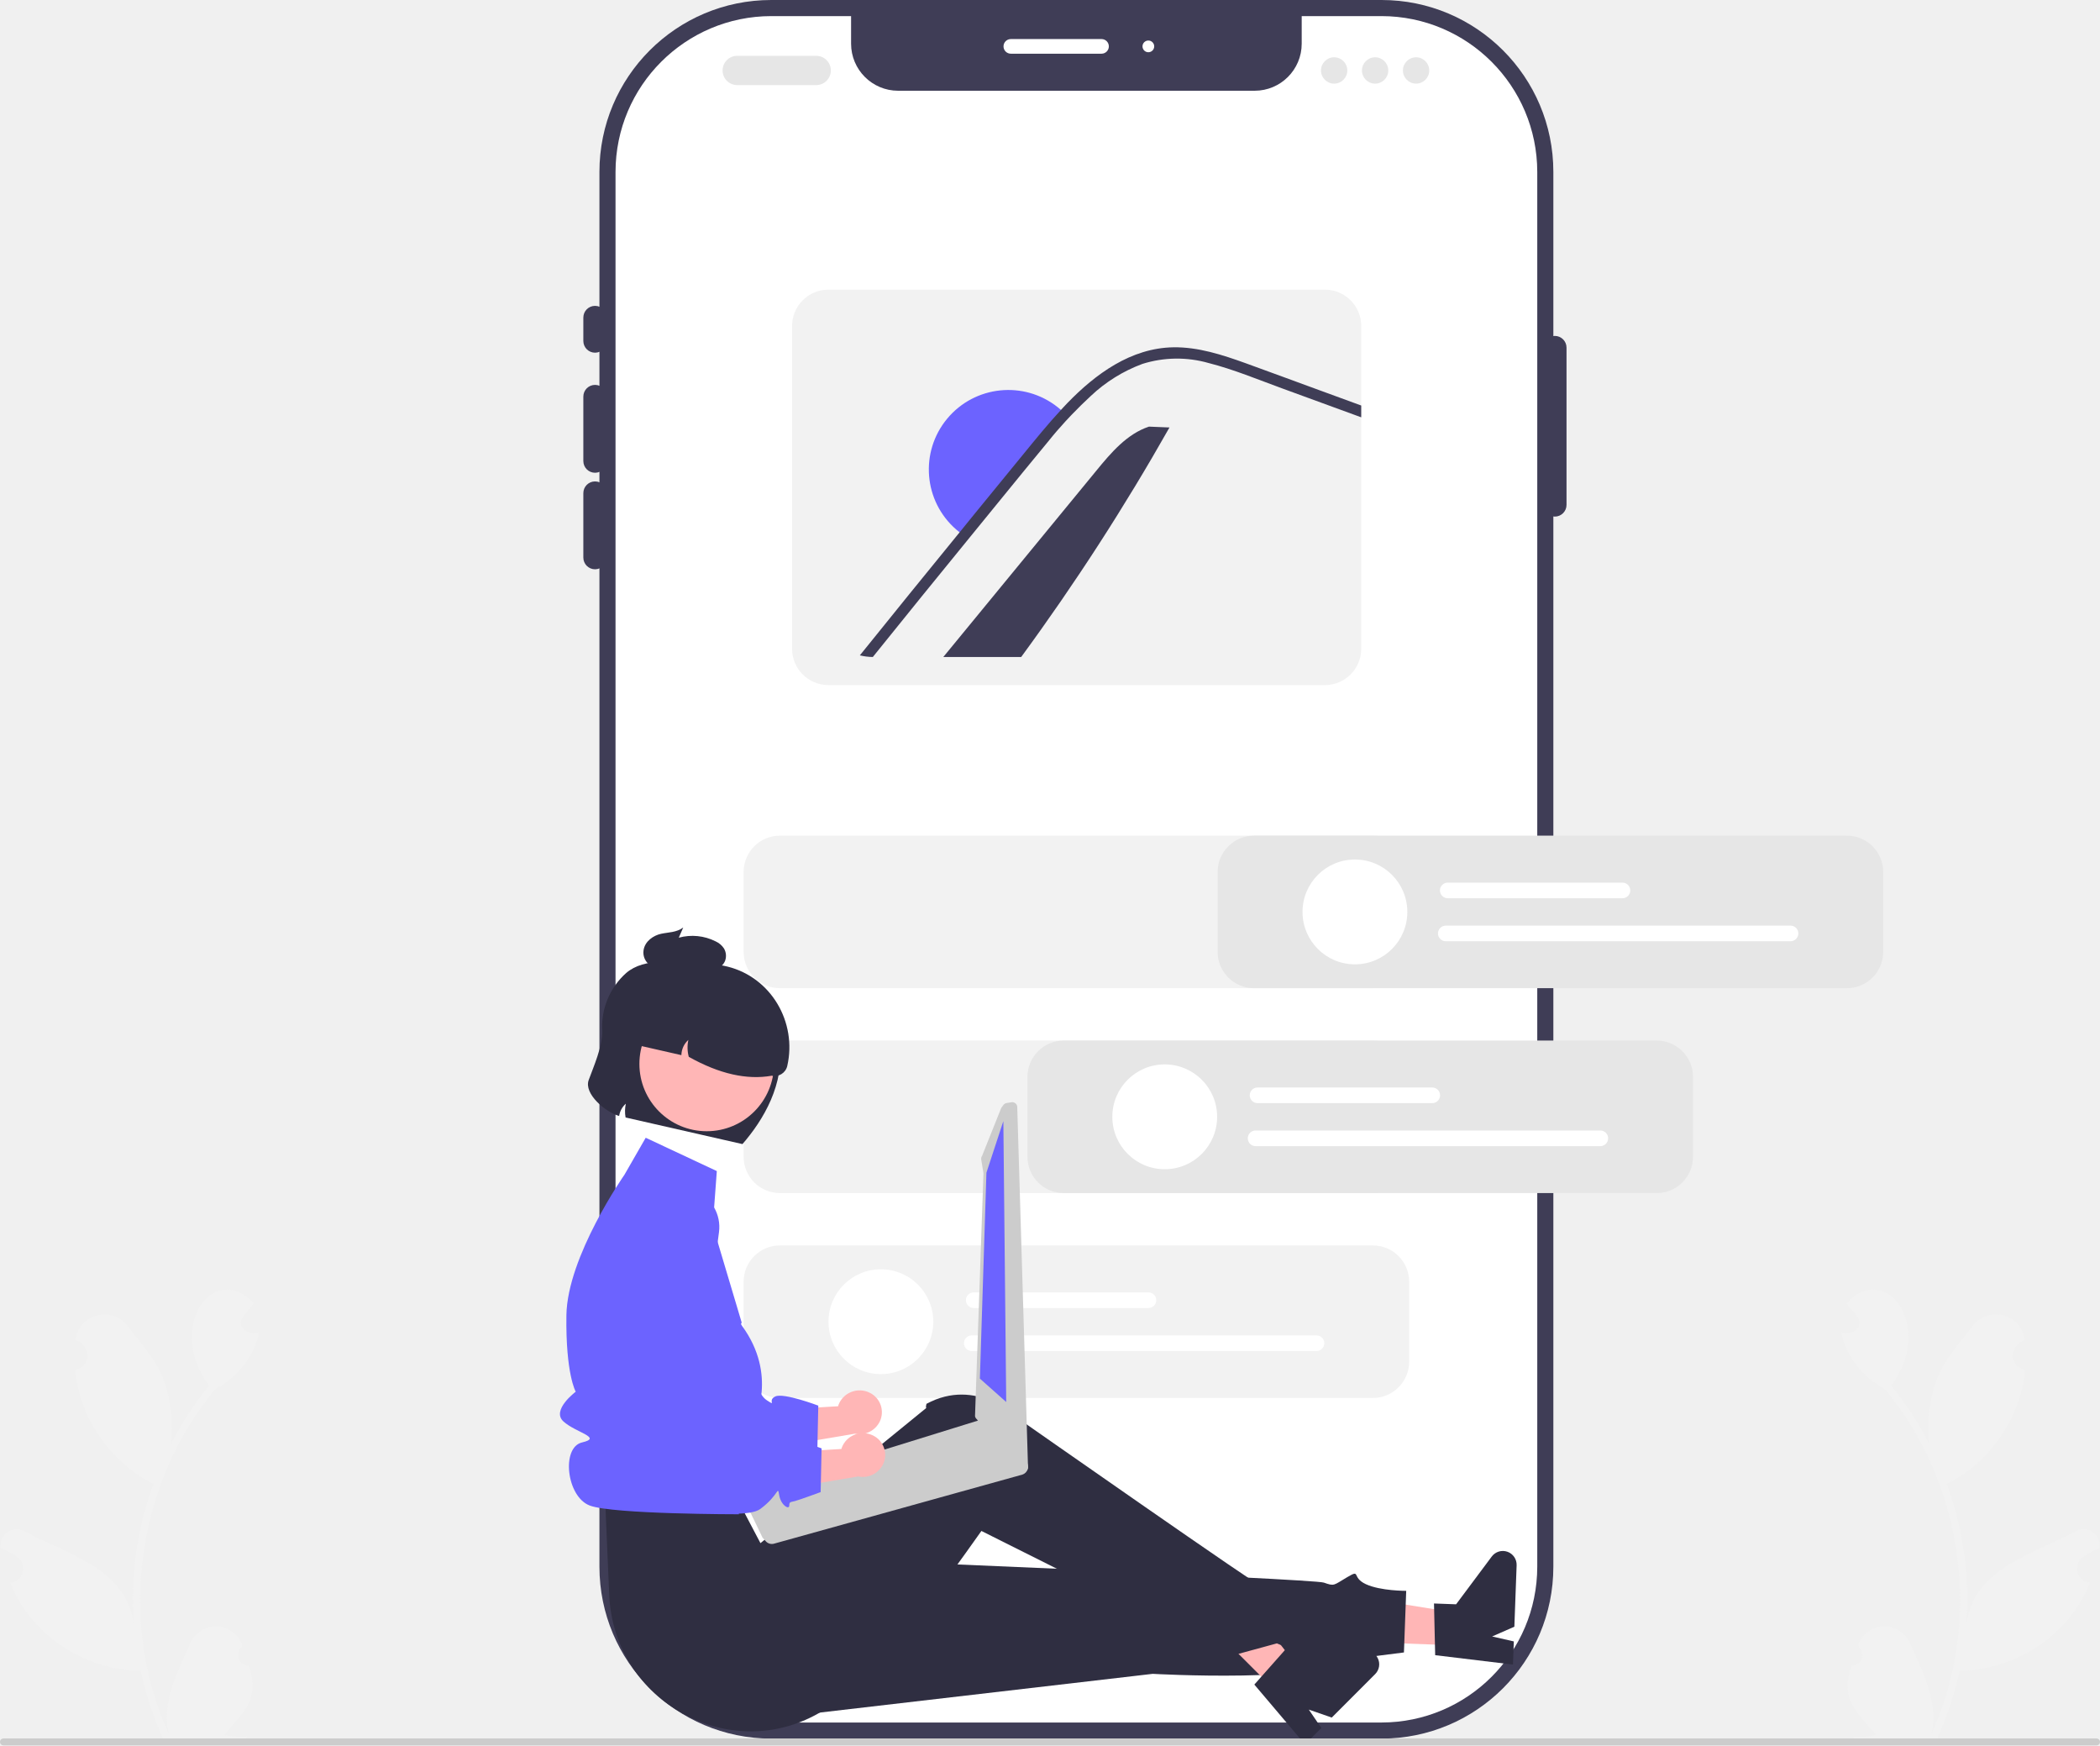
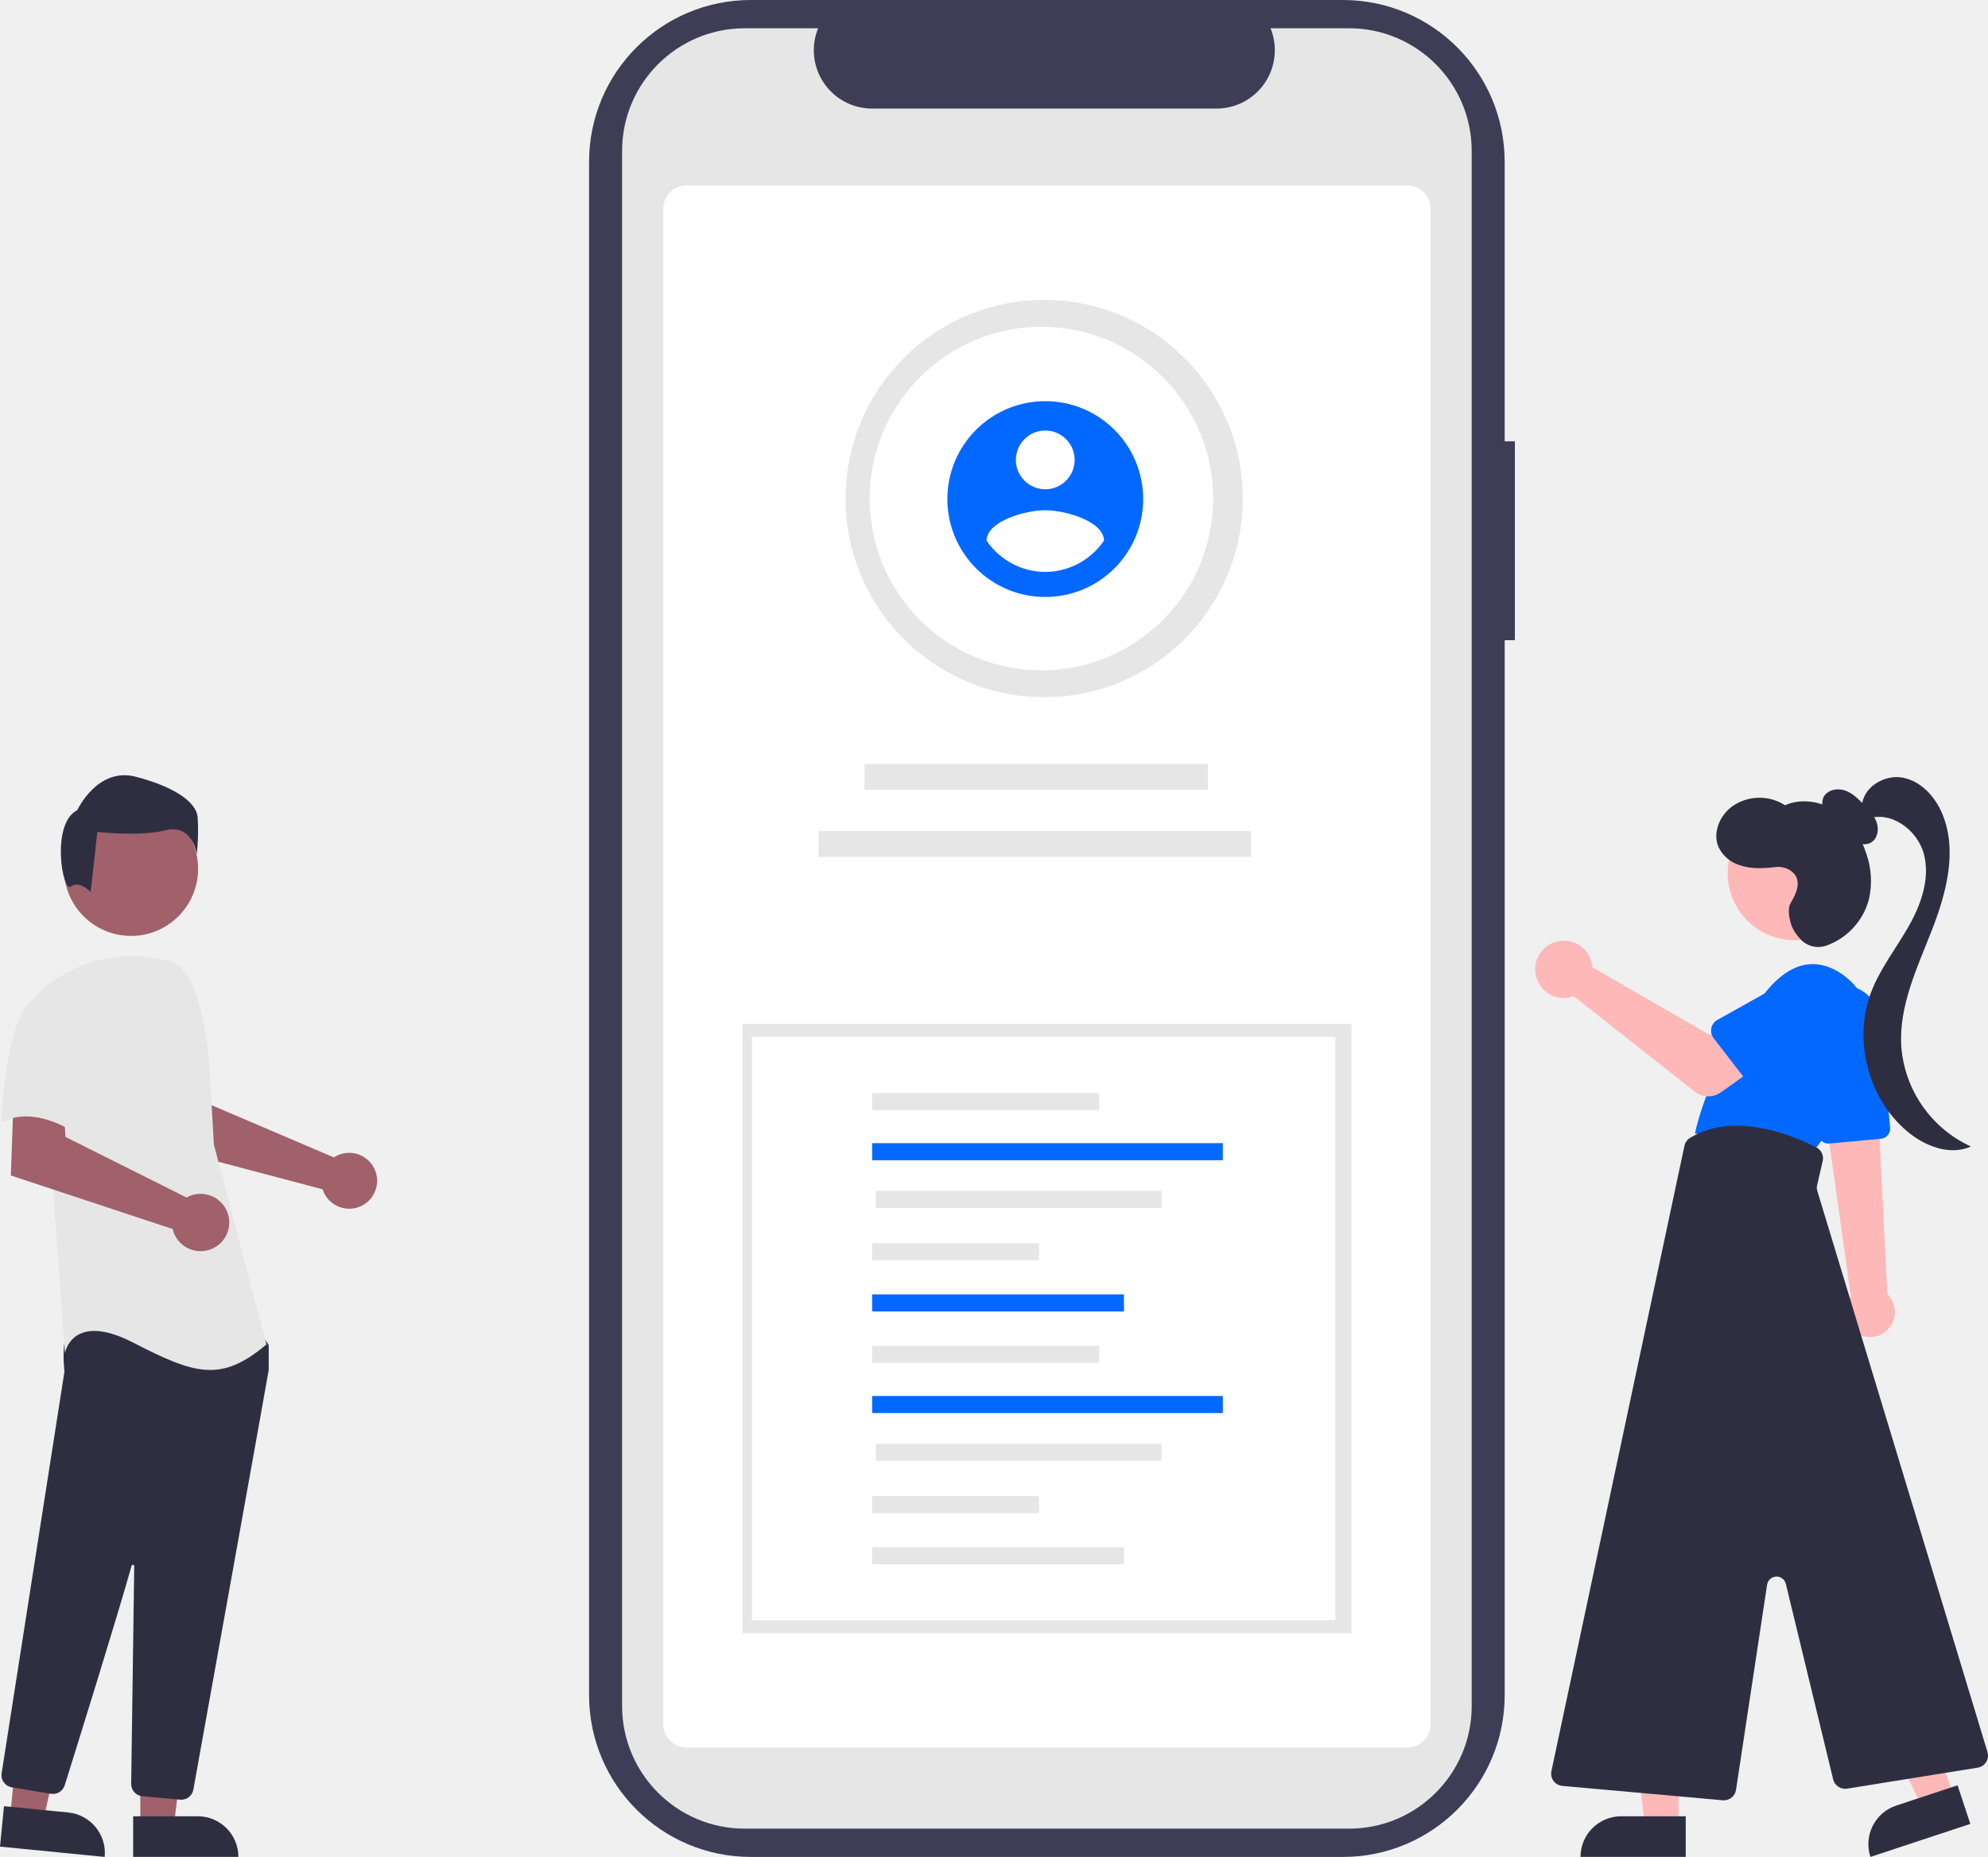
- <svg xmlns="http://www.w3.org/2000/svg" data-name="Layer 1" width="717.67" height="596.329" viewBox="0 0 717.67 596.329">
-   <rect x="204.855" width="326" height="594" rx="58.728" fill="#3f3d56" />
-   <path d="M766.52,210.568v476.54a53.292,53.292,0,0,1-53.23,53.23h-208.54a53.292,53.292,0,0,1-53.23-53.23v-476.54a53.292,53.292,0,0,1,53.23-53.23h27.27v9.42a16.081,16.081,0,0,0,16.08,16.08h121.84a16.081,16.081,0,0,0,16.08-16.08v-9.42h27.27A53.292,53.292,0,0,1,766.52,210.568Z" transform="translate(-241.165 -151.8354)" fill="#fff" />
-   <path d="M444.52,272.335a4.005,4.005,0,0,1-4-4v-8a4,4,0,0,1,8,0v8A4.005,4.005,0,0,1,444.52,272.335Z" transform="translate(-241.165 -151.8354)" fill="#3f3d56" />
-   <path d="M444.52,313.357a4.005,4.005,0,0,1-4-4V287.335a4,4,0,0,1,8,0v22.021A4.005,4.005,0,0,1,444.52,313.357Z" transform="translate(-241.165 -151.8354)" fill="#3f3d56" />
-   <path d="M444.52,346.335a4.005,4.005,0,0,1-4-4V320.314a4,4,0,0,1,8,0v22.021A4.005,4.005,0,0,1,444.52,346.335Z" transform="translate(-241.165 -151.8354)" fill="#3f3d56" />
-   <path d="M772.52,328.335a4.005,4.005,0,0,1-4-4V270.602a4,4,0,0,1,8,0v53.733A4.005,4.005,0,0,1,772.52,328.335Z" transform="translate(-241.165 -151.8354)" fill="#3f3d56" />
-   <path d="M617.612,170.181h-31a2.5,2.5,0,0,1,0-5h31a2.5,2.5,0,0,1,0,5Z" transform="translate(-241.165 -151.8354)" fill="#fff" />
-   <circle cx="392.447" cy="15.846" r="2" fill="#fff" />
-   <path d="M873.917,720.853a3.564,3.564,0,0,0,2.524-6.201c-.093-.356-.16-.612-.253-.968a9.575,9.575,0,0,1,17.749-.336c4.318,9.846,9.881,20.028,7.267,30.943,17.594-38.227,11.037-85.508-15.81-117.8-7.374-3.971-13.387-11.093-15.014-19.414,3.642,1.195,8.14-1.8,5.374-5.598-1.197-1.45-2.405-2.889-3.602-4.339,13.65-14.818,30.301,8.108,15.31,28.074a114.265,114.265,0,0,1,13.024,19.951,48.043,48.043,0,0,1,2.656-22.342c2.682-6.649,7.775-12.276,12.252-18.044,5.443-7.029,16.813-3.918,17.639,4.928-5.069,1.72-5.659,9.071.166,10.02-1.367,16.483-11.982,31.721-26.732,39.085a114.71,114.71,0,0,1,6.725,47.885c2.435-19.011,22.771-23.812,36.944-31.494a5.549,5.549,0,0,1,8.516,5.54,32.051,32.051,0,0,0-5.589,3.017,4.844,4.844,0,0,0,2.335,8.821c-7.011,17.839-25.462,29.949-44.529,30.064a117.929,117.929,0,0,1-7.701,23.201l-28.298.269c-.104-.313-.199-.637-.293-.951a32.153,32.153,0,0,0,7.826-.541c-7.008-8.139-12.407-12.274-8.483-23.767Z" transform="translate(-241.165 -151.8354)" fill="#f2f2f2" />
-   <path d="M326.162,720.853a3.564,3.564,0,0,1-2.524-6.201c.093-.356.16-.612.253-.968a9.575,9.575,0,0,0-17.749-.336c-4.318,9.846-9.881,20.028-7.267,30.943-17.594-38.227-11.037-85.508,15.81-117.8,7.374-3.971,13.387-11.093,15.014-19.414-3.642,1.195-8.14-1.8-5.374-5.598,1.197-1.45,2.405-2.889,3.602-4.339-13.65-14.818-30.301,8.108-15.31,28.074a114.265,114.265,0,0,0-13.024,19.951,48.043,48.043,0,0,0-2.656-22.342c-2.682-6.649-7.775-12.276-12.252-18.044-5.443-7.029-16.813-3.918-17.639,4.928,5.069,1.72,5.659,9.071-.166,10.02,1.367,16.483,11.982,31.721,26.732,39.085a114.71,114.71,0,0,0-6.725,47.885c-2.435-19.011-22.771-23.812-36.944-31.494a5.549,5.549,0,0,0-8.516,5.54,32.051,32.051,0,0,1,5.589,3.017,4.844,4.844,0,0,1-2.335,8.821c7.011,17.839,25.462,29.949,44.529,30.064a117.929,117.929,0,0,0,7.701,23.201l28.298.269c.104-.313.199-.637.293-.951a32.153,32.153,0,0,1-7.826-.541c7.008-8.139,12.407-12.274,8.483-23.767Z" transform="translate(-241.165 -151.8354)" fill="#f2f2f2" />
-   <path d="M520.106,180.908h-27a5,5,0,0,1,0-10h27a5,5,0,0,1,0,10Z" transform="translate(-241.165 -151.8354)" fill="#e6e6e6" />
-   <circle cx="455.941" cy="24.073" r="4.5" fill="#e6e6e6" />
-   <circle cx="469.941" cy="24.073" r="4.5" fill="#e6e6e6" />
-   <circle cx="483.941" cy="24.073" r="4.5" fill="#e6e6e6" />
-   <path d="M693.959,250.793h-169.7a12.417,12.417,0,0,0-12.4,12.4v110.31a12.417,12.417,0,0,0,12.4,12.4h169.7a12.411,12.411,0,0,0,12.4-12.4v-110.31A12.411,12.411,0,0,0,693.959,250.793Z" transform="translate(-241.165 -151.8354)" fill="#f2f2f2" />
-   <path d="M640.832,297.884a791.404,791.404,0,0,1-50.682,78.42H563.538q26.146-31.853,52.332-63.706c5.008-6.114,10.443-12.52,17.955-15.005Z" transform="translate(-241.165 -151.8354)" fill="#3f3d56" />
-   <path d="M605.466,293.536c-2.776,2.892-5.435,5.901-7.939,9.026-5.513,6.638-10.948,13.335-16.402,20.013-3.397,4.154-6.794,8.308-10.152,12.462a24.789,24.789,0,0,1-3.028-2.29A27.161,27.161,0,0,1,602.651,290.974,25.035,25.035,0,0,1,605.466,293.536Z" transform="translate(-241.165 -151.8354)" fill="#6c63ff" />
-   <path d="M706.359,290.382v4.03l-1.8-.66-25.33-9.26c-8.25-3.01-16.48-6.45-25-8.62a39.402,39.402,0,0,0-22.64.29,51.95,51.95,0,0,0-17.64,10.95c-2.25,2.08-4.43,4.21-6.54,6.42-.69.73-1.38,1.46-2.06,2.19-2.04,2.22-4.01,4.49-5.88,6.84-5.51,6.64-10.95,13.34-16.4,20.01-3.4,4.16-6.8,8.31-10.16,12.46q-16.83,20.595-33.46,41.27a19.537,19.537,0,0,1-4.43-.56q16.965-21.075,34.09-42.04.39-.48.78-.96c1.34-1.67,2.71-3.35,4.07-5.02q8.535-10.455,17.08-20.89c4.14-5.06,8.25-10.14,12.71-14.94.27-.31.55-.61.84-.92.43-.46.86-.91,1.3-1.38,9.69-10.01,21.78-18.86,36.26-19.1,8.52-.13,16.75,2.57,24.67,5.42,8.53,3.09,17.03,6.23,25.55,9.35Z" transform="translate(-241.165 -151.8354)" fill="#3f3d56" />
-   <path d="M710.35,629.454H507.691a12.413,12.413,0,0,1-12.399-12.399V589.742a12.413,12.413,0,0,1,12.399-12.399H710.35a12.413,12.413,0,0,1,12.399,12.399v27.313A12.413,12.413,0,0,1,710.35,629.454Z" transform="translate(-241.165 -151.8354)" fill="#f2f2f2" />
-   <path d="M710.35,489.454H507.691a12.413,12.413,0,0,1-12.399-12.399V449.742a12.413,12.413,0,0,1,12.399-12.399H710.35a12.413,12.413,0,0,1,12.399,12.399v27.313A12.413,12.413,0,0,1,710.35,489.454Z" transform="translate(-241.165 -151.8354)" fill="#f2f2f2" />
-   <path d="M710.35,559.454H507.691a12.413,12.413,0,0,1-12.399-12.399V519.742a12.413,12.413,0,0,1,12.399-12.399H710.35a12.413,12.413,0,0,1,12.399,12.399v27.313A12.413,12.413,0,0,1,710.35,559.454Z" transform="translate(-241.165 -151.8354)" fill="#f2f2f2" />
-   <path d="M633.641,598.724H573.93a2.671,2.671,0,0,1,0-5.342H633.641a2.671,2.671,0,0,1,0,5.342Z" transform="translate(-241.165 -151.8354)" fill="#fff" />
-   <path d="M691.072,613.415H573.262a2.671,2.671,0,0,1,0-5.342h117.81a2.671,2.671,0,0,1,0,5.342Z" transform="translate(-241.165 -151.8354)" fill="#fff" />
-   <circle cx="301.042" cy="451.563" r="17.909" fill="#fff" />
-   <path d="M538.216,627.589a7.744,7.744,0,0,0-10.203,3.547,7.431,7.431,0,0,0-.44,1.147l-26.969,1.612-3.997,13.972,36.706-6.202a7.723,7.723,0,0,0,8.487-4.106A7.391,7.391,0,0,0,538.4,627.676Q538.309,627.631,538.216,627.589Z" transform="translate(-241.165 -151.8354)" fill="#ffb6b6" />
-   <path d="M478.687,558.67l0,0a13.373,13.373,0,0,0-18.045,9.162l-7.415,29.943,1.395,52.384s38.702,7.426,45.199,2.653,5.887-8.327,6.497-4.774,3.399,5.045,3.437,3.631.354-1.172,1.973-1.598,8.765-3.06,8.765-3.06l.32-14.935s-11.814-4.479-14.68-3.142.61,3.554-2.866,1.336-3.856-9.216-4.45-2.909-2.334,7.482-4.94,4.677-14.681-1.013-14.681-1.013l7.683-58.23A13.373,13.373,0,0,0,478.687,558.67Z" transform="translate(-241.165 -151.8354)" fill="#6c63ff" />
-   <polygon points="498.157 562.178 498.564 551.148 456.212 544.329 455.612 560.608 498.157 562.178" fill="#ffb6b6" />
-   <path d="M731.634,717.334l-.402-17.661,7.55.279,12.189-16.327a4.719,4.719,0,0,1,8.498,2.997l-.774,20.98-7.602,3.341,7.416,1.687-.292,7.91Z" transform="translate(-241.165 -151.8354)" fill="#2f2e41" />
-   <path d="M500.963,739.308,635.106,723.709s57.927,3.346,71.519-5.496l14.332-1.809.777-21.053s-8.764.065-13.803-2.283-1.537-5.221-6.341-2.396-4.297,3.164-8.011,1.866-174.05-8.261-174.05-8.261Z" transform="translate(-241.165 -151.8354)" fill="#2f2e41" />
-   <polygon points="436.563 578.337 444.363 570.527 417.953 536.724 406.441 548.25 436.563 578.337" fill="#ffb6b6" />
-   <path d="M669.833,727.378l11.717-13.22,5.345,5.339,20.04-3.679a4.719,4.719,0,0,1,4.192,7.977l-14.836,14.854-7.845-2.721,4.289,6.281-5.594,5.6Z" transform="translate(-241.165 -151.8354)" fill="#2f2e41" />
-   <path d="M448.039,665.843l1.334,31c1.57,36.493,41.759,58.581,72.923,39.527q.862-.527,1.729-1.091s11.814-3.173,11.456-8.197,2.528-7.47,5.082-6.1S576.558,674.89,576.558,674.89s69.482,34.659,84.81,42.818l16.173-4.407s6.087,2.875,3.894-1.283-2.586-2.167-3.26-6.697-2.397-10.147-3.442-9.911-85.957-59.195-85.957-59.195-13.833-14-30.993-4.756c-.357,1.358-.052,1.405-.052,1.405l-56.684,46.189-8.009-15.211Z" transform="translate(-241.165 -151.8354)" fill="#2f2e41" />
-   <path d="M486.138,551.94l-24.304-11.39-7.276,12.661s-19.542,27.887-19.825,48.005,3.185,26.101,3.185,26.101-8.426,6.299-4.213,10.15,13.54,5.512,6.376,7.181-5.348,18.569,2.652,21.569,50.964,2.974,50.964,2.974a7.651,7.651,0,0,1,1.89-7.534c3.331-3.339,6.331-.943,3.331-6.141s-8-2.198-4-9.198,3.999-9.092,3.999-9.092,8.154-15.519-4.128-32.355c-.749-1.026-.119-1.066-.119-1.066l-9.918-33.236Z" transform="translate(-241.165 -151.8354)" fill="#6c63ff" />
-   <path d="M446.971,504.046c.206,5.134-3.03,12.407-4.623,16.793-1.703,4.689,5.679,10.913,10.405,12.276a6.989,6.989,0,0,1,2.289-4.197,11.967,11.967,0,0,0-.087,4.708l39.948,9.094c7.187-8.322,14.413-20.287,12.837-34.717a14.04,14.04,0,0,0-6.761-14l-20.195-11.931c-8.59-1.956-19.408-3.136-25.613,2.179A24.575,24.575,0,0,0,446.971,504.046Z" transform="translate(-241.165 -151.8354)" fill="#2f2e41" />
-   <circle cx="241.514" cy="363.489" r="23" fill="#ffb6b6" />
-   <path d="M455.734,503.036l-1.11,4.875,19.404,4.417a7.156,7.156,0,0,1,2.386-5.21,12.192,12.192,0,0,0,.139,5.785c10.464,5.872,19.896,7.952,28.354,6.455a4.431,4.431,0,0,0,5.304-3.337v0c3.403-14.947-5.512-30.225-20.386-33.935a27.997,27.997,0,0,0-34.09,20.949Z" transform="translate(-241.165 -151.8354)" fill="#2f2e41" />
-   <path d="M467.079,470.871c2.559-.555,5.266-.421,7.579-2.154l-1.517,3.482a17.626,17.626,0,0,1,12.585,1.257,6.73,6.73,0,0,1,2.849,2.412,4.957,4.957,0,0,1,.375,4.269,4.641,4.641,0,0,1-2.718,2.581,8.963,8.963,0,0,1-3.326.348q-7.083-.165-14.166-.33a10.591,10.591,0,0,1-5.225-1.015,5.22,5.22,0,0,1-2.424-5.183C461.542,473.373,464.52,471.426,467.079,470.871Z" transform="translate(-241.165 -151.8354)" fill="#2f2e41" />
-   <path d="M591.844,651.131a.981.981,0,0,0-.188-.173,2.012,2.012,0,0,0-.616-.482l-1.683-.901-11.173-12.405a2.806,2.806,0,0,0-2.098-.201l-.029.009-4.786,1.48-4.116,1.277-5.75,1.782L522.237,653.646l-25.745,7.971a2.785,2.785,0,0,0-1.829,3.448,2.898,2.898,0,0,0,.588,1.044l.819.912,1.718,1.914,3.981,8.25,1.105,1.233a2.775,2.775,0,0,0,2.866.804L590.554,655.638a2.824,2.824,0,0,0,1.29-4.507Z" transform="translate(-241.165 -151.8354)" fill="#ccc" />
-   <path d="M586.808,528.426l-1.642.266a1.728,1.728,0,0,0-1.119.695l-.724,1.012-6.527,16.322a1.728,1.728,0,0,0-.297,1.288l.765,4.65-2.89,83.006a1.748,1.748,0,0,0,.647,1.084l12.673,16.952.296.235.638.5a1.756,1.756,0,0,0,1.147.365l1.077-.051a1.73,1.73,0,0,0,1.265-.645,1.704,1.704,0,0,0,.359-1.37L588.799,529.846a1.725,1.725,0,0,0-1.982-1.422Z" transform="translate(-241.165 -151.8354)" fill="#ccc" />
-   <polygon points="342.893 383.04 337.111 400.653 334.874 471.007 343.874 479.007 342.893 383.04" fill="#6c63ff" />
-   <path d="M539.345,642.192a7.744,7.744,0,0,0-10.203,3.547,7.431,7.431,0,0,0-.44,1.147l-26.969,1.612-3.997,13.972,36.706-6.202a7.723,7.723,0,0,0,8.487-4.106,7.391,7.391,0,0,0-3.401-9.883Q539.437,642.234,539.345,642.192Z" transform="translate(-241.165 -151.8354)" fill="#ffb6b6" />
-   <path d="M479.816,573.272l0,0a13.373,13.373,0,0,0-18.045,9.162l-7.415,29.943,1.395,52.384s38.702,7.426,45.199,2.653,5.887-8.327,6.497-4.774,3.399,5.045,3.437,3.631.354-1.172,1.973-1.598,8.765-3.06,8.765-3.06l.32-14.935s-11.814-4.479-14.68-3.142.61,3.554-2.866,1.336-3.856-9.216-4.45-2.909-2.334,7.482-4.94,4.677-14.681-1.013-14.681-1.013l7.683-58.23A13.373,13.373,0,0,0,479.816,573.272Z" transform="translate(-241.165 -151.8354)" fill="#6c63ff" />
-   <path d="M241.165,746.975a1.186,1.186,0,0,0,1.19,1.19h715.29a1.19,1.19,0,0,0,0-2.38H242.355A1.187,1.187,0,0,0,241.165,746.975Z" transform="translate(-241.165 -151.8354)" fill="#ccc" />
-   <path d="M872.35,489.454H669.691a12.413,12.413,0,0,1-12.399-12.399V449.742a12.413,12.413,0,0,1,12.399-12.399H872.35a12.413,12.413,0,0,1,12.399,12.399v27.313A12.413,12.413,0,0,1,872.35,489.454Z" transform="translate(-241.165 -151.8354)" fill="#e6e6e6" />
-   <path d="M795.641,458.724H735.93a2.671,2.671,0,1,1,0-5.342H795.641a2.671,2.671,0,1,1,0,5.342Z" transform="translate(-241.165 -151.8354)" fill="#fff" />
-   <path d="M853.072,473.415H735.262a2.671,2.671,0,1,1,0-5.342h117.81a2.671,2.671,0,0,1,0,5.342Z" transform="translate(-241.165 -151.8354)" fill="#fff" />
-   <circle cx="463.042" cy="311.563" r="17.909" fill="#fff" />
-   <path d="M807.35,559.454H604.691a12.413,12.413,0,0,1-12.399-12.399V519.742a12.413,12.413,0,0,1,12.399-12.399H807.35a12.413,12.413,0,0,1,12.399,12.399v27.313A12.413,12.413,0,0,1,807.35,559.454Z" transform="translate(-241.165 -151.8354)" fill="#e6e6e6" />
-   <path d="M730.641,528.724H670.93a2.671,2.671,0,1,1,0-5.342H730.641a2.671,2.671,0,0,1,0,5.342Z" transform="translate(-241.165 -151.8354)" fill="#fff" />
-   <path d="M788.072,543.415H670.262a2.671,2.671,0,0,1,0-5.342h117.81a2.671,2.671,0,0,1,0,5.342Z" transform="translate(-241.165 -151.8354)" fill="#fff" />
-   <circle cx="398.042" cy="381.563" r="17.909" fill="#fff" />
+ <svg xmlns="http://www.w3.org/2000/svg" data-name="Layer 1" width="728.082" height="680.001" viewBox="0 0 728.082 680.001">
+   <path id="a55003b0-0446-4784-a3ce-c481a9759178-300" data-name="Path 339" d="M790.764,271.594h-3.736v-102.354a59.24,59.24,0,0,0-59.24-59.24h-216.846a59.24,59.24,0,0,0-59.24,59.24v561.521a59.24,59.24,0,0,0,59.24,59.24h216.85a59.24,59.24,0,0,0,59.24-59.24v-386.31h3.732Z" transform="translate(-235.959 -109.9995)" fill="#3f3d56" />
+   <path id="ad332593-d547-4870-8db7-c0503e6eb31e-301" data-name="Path 340" d="M774.954,165.275v569.452a44.93,44.93,0,0,1-44.913,44.923h-221.306a44.937,44.937,0,0,1-44.941-44.928v-569.447a44.936,44.936,0,0,1,44.941-44.922h26.845a21.364,21.364,0,0,0,19.764,29.411h126.168a21.364,21.364,0,0,0,19.76-29.415h28.756a44.93,44.93,0,0,1,44.922,44.913Z" transform="translate(-235.959 -109.9995)" fill="#e6e6e6" />
+   <path d="M751.374,749.925h-264a8.51,8.51,0,0,1-8.5-8.5v-555a8.51,8.51,0,0,1,8.5-8.5h264a8.51,8.51,0,0,1,8.5,8.5v555A8.51,8.51,0,0,1,751.374,749.925Z" transform="translate(-235.959 -109.9995)" fill="#fff" />
+   <circle id="edacdc74-dfad-4c1d-939b-d6c7a98a2115" data-name="Ellipse 56" cx="382.415" cy="182.571" r="72.736" fill="#e6e6e6" />
+   <circle id="aec4df6d-8b06-4bbe-8d40-2c8bcc37cf40" data-name="Ellipse 60" cx="381.415" cy="182.571" r="62.889" fill="#fff" />
+   <path id="b468b121-27e1-4684-879a-d4a6b6510a38-302" data-name="Path 341" d="M618.774,256.9a35.856,35.856,0,1,0,35.856,35.856,35.856,35.856,0,0,0-35.856-35.856Zm0,10.757a10.757,10.757,0,1,1-10.757,10.757,10.757,10.757,0,0,1,10.757-10.757Zm0,51.784a26.121,26.121,0,0,1-21.514-11.481c.172-7.171,14.342-11.119,21.514-11.119s21.341,3.948,21.514,11.119a26.164,26.164,0,0,1-21.514,11.484Z" transform="translate(-235.959 -109.9995)" fill="#0368ff" />
+   <rect id="af237293-25a3-489f-aa06-65014690590a" data-name="Rectangle 26" x="316.605" y="279.75" width="125.838" height="9.458" fill="#e6e6e6" />
+   <rect id="aecd757e-3845-4054-8ef4-8f3b3f1464a2" data-name="Rectangle 27" x="299.768" y="304.327" width="158.368" height="9.458" fill="#e6e6e6" />
+   <rect id="a528162f-764e-4523-bc44-e6dc5465582a" data-name="Rectangle 25-2" x="271.868" y="374.923" width="223.094" height="223.094" fill="#e6e6e6" />
+   <rect id="ac408f88-9589-4a26-924c-e7a781ddb6bc" data-name="Rectangle 25-3" x="275.415" y="379.643" width="213.655" height="213.655" fill="#fff" />
+   <g id="be47c712-4ebf-4226-80ad-879612060a69" data-name="Group 22">
+     <rect id="fadc6105-0551-448d-b6d9-436c4cc2b7a7" data-name="Rectangle 28" x="319.415" y="400.267" width="83.168" height="6.251" fill="#e6e6e6" />
+     <rect id="a4376b16-bb23-442d-8938-a8bcab4f190c" data-name="Rectangle 29" x="319.415" y="418.619" width="128.429" height="6.251" fill="#0368ff" />
+     <rect id="ae6c1c25-1aef-4af7-84b7-a99cb79f7c28" data-name="Rectangle 30" x="320.75" y="436.096" width="104.667" height="6.251" fill="#e6e6e6" />
+     <rect id="ad31106a-9486-4fc6-9d92-2d07f7dcec19" data-name="Rectangle 31" x="319.415" y="455.272" width="61.103" height="6.251" fill="#e6e6e6" />
+     <rect id="e133e237-d12d-4331-8259-b0f1b7869d24" data-name="Rectangle 32" x="319.415" y="474.003" width="92.22" height="6.251" fill="#0368ff" />
+     <rect id="a9ae706b-b3a6-4b62-8ac7-3a7f4cd0039d" data-name="Rectangle 38" x="319.415" y="492.851" width="83.168" height="6.251" fill="#e6e6e6" />
+     <rect id="bd082349-b2f2-4b60-be0c-57e16efac88b" data-name="Rectangle 39" x="319.415" y="511.202" width="128.429" height="6.251" fill="#0368ff" />
+     <rect id="ac0416d6-b57f-4bc7-9ff0-bb8dbe215cb0" data-name="Rectangle 40" x="320.75" y="528.679" width="104.667" height="6.251" fill="#e6e6e6" />
+     <rect id="b9702d28-4113-492b-a4b0-dbfc92fa702e" data-name="Rectangle 41" x="319.415" y="547.856" width="61.103" height="6.251" fill="#e6e6e6" />
+     <rect id="b41357bb-831a-49ca-b340-115c840dd657" data-name="Rectangle 42" x="319.415" y="566.587" width="92.22" height="6.251" fill="#e6e6e6" />
+   </g>
+   <g id="ac800076-fc8a-4256-a3b5-70e496d28429" data-name="Group 23">
+     <path id="b13647df-bb42-4a02-9bba-2700c526619d-303" data-name="Path 385" d="M928.727,595.025a9.13,9.13,0,1,1-15.852-9.064q.031-.053.062-.106a9.826,9.826,0,0,1,.86-1.22l-7.68-54.74-.23-1.64-1.56-11.17-.23-1.61.85.04,14.88.68,3.99.18.5,10.19,2.83,57.29a9.118,9.118,0,0,1,1.58,11.17Z" transform="translate(-235.959 -109.9995)" fill="#ffb8b8" />
+     <path id="bd34735f-0976-456f-8e45-072b5e73a744-304" data-name="Path 386" d="M905.931,528.751l18.895-1.733a3.73,3.73,0,0,0,3.364-4.037l-3.5-39.292a14.326,14.326,0,0,0-28.538,2.548q.036.406.096.809l5.666,38.54a3.724,3.724,0,0,0,3.678,3.181A2.639,2.639,0,0,0,905.931,528.751Z" transform="translate(-235.959 -109.9995)" fill="#0368ff" />
+     <path id="f1e660d0-c56f-45d1-8714-e8a3d2ffeea9-305" data-name="Path 387" d="M920.253,497.008a26.316,26.316,0,0,0-9.679-30.288c-7.125-4.875-16.875-6.625-27.375,5.875-21,25-26.5,52.5-26.5,52.5l43,7S914.322,514.22,920.253,497.008Z" transform="translate(-235.959 -109.9995)" fill="#0368ff" />
+     <path id="eb60bd0b-2a6b-4db7-a453-977e2259822f-306" data-name="Path 388" d="M850.706,778.614h-12.26l-5.832-47.288h18.094Z" transform="translate(-235.959 -109.9995)" fill="#ffb8b8" />
+     <path id="b4104c20-2c86-47e7-b6b0-d86d656d7ba2-307" data-name="Path 389" d="M814.805,789.997h38.531v-14.887h-23.644a14.887,14.887,0,0,0-14.887,14.887Z" transform="translate(-235.959 -109.9995)" fill="#2f2e41" />
+     <path id="b4e48bf6-fea8-48c3-adaa-b392a855b3f6-308" data-name="Path 390" d="M951.5,767.921l-11.64,3.848-20.38-43.068,17.18-5.679Z" transform="translate(-235.959 -109.9995)" fill="#ffb8b8" />
+     <path id="a6908023-9fbc-48a9-be4c-c86c0c45ebaf-309" data-name="Path 391" d="M920.983,789.997l36.584-12.092-4.672-14.135-22.45,7.42a14.887,14.887,0,0,0-9.463,18.807Z" transform="translate(-235.959 -109.9995)" fill="#2f2e41" />
+     <circle id="a687fec6-02c9-4040-89ed-32d713123e7f" data-name="Ellipse 65" cx="657.301" cy="319.761" r="24.561" fill="#ffb8b8" />
+     <path id="badfc474-5669-4d61-bc01-f70cc92406de-310" data-name="Path 392" d="M871.755,765.451l11.385-75.145a3.5,3.5,0,0,1,6.862-.3l17.338,71.612a4.533,4.533,0,0,0,5.088,3.385l47.825-7.686a4.5,4.5,0,0,0,3.593-5.75l-62.361-205.6a3.5,3.5,0,0,1-.061-1.8l2.076-9a4.484,4.484,0,0,0-2.327-5.014c-8.492-4.333-30-13.341-46.231-3.474a4.551,4.551,0,0,0-2.079,2.927l-48.716,228.97a4.5,4.5,0,0,0,4,5.419l58.757,5.262q.2.018.4.018a4.508,4.508,0,0,0,4.448-3.825Z" transform="translate(-235.959 -109.9995)" fill="#2f2e41" />
+     <path id="eb685785-93ca-4296-839e-b201e57ae5bb-311" data-name="Path 393" d="M909.546,412.407a18.58,18.58,0,0,1-4.855-4.22,6.3,6.3,0,0,1-.97-6.1c1.241-2.738,4.928-3.6,7.786-2.671s5.065,3.172,7.153,5.333c1.839,1.9,3.731,3.892,4.6,6.391s.424,5.668-1.746,7.185c-2.13,1.488-5.192.879-7.24-.719s-3.316-3.97-4.525-6.27Z" transform="translate(-235.959 -109.9995)" fill="#2f2e41" />
+     <path id="a7ccb8bb-f2b9-4447-b454-9c546e399f41-312" data-name="Path 394" d="M917.865,405.409c.136-6.92,8.024-11.883,14.837-10.656s12.049,7.035,14.67,13.441c5.538,13.535,1.381,28.979-3.955,42.6s-11.94,27.439-11.161,42.043a43.925,43.925,0,0,0,25.515,37c-7.688,3.485-16.878-.115-23.339-5.548-14.348-12.065-19.886-33.546-13.161-51.044,3.317-8.631,9.163-16.015,13.727-24.056s7.913-17.518,5.556-26.459-12.385-16.179-20.958-12.72Z" transform="translate(-235.959 -109.9995)" fill="#2f2e41" />
+     <path id="bd42e2a1-f38b-413b-b655-cc202f14f4c1-313" data-name="Path 395" d="M891.787,440.659c2.141-3.618,4.3-8.368.388-11.531a8.064,8.064,0,0,0-6.05-1.6c-4.412.532-9.217.751-13.488-.852a12.644,12.644,0,0,1-7.335-6.591c-2.2-5.224.556-11.572,5.165-14.874a17.4,17.4,0,0,1,19.258-.341c5.97-2.637,13.213-1.464,18.637,2.166s9.135,9.443,11.151,15.65a30.206,30.206,0,0,1,.923,16.615,24.692,24.692,0,0,1-15.316,16.879,8.892,8.892,0,0,1-8.782-1.3s-3.385-2.955-4.444-6.514C891.079,445.629,890.644,442.592,891.787,440.659Z" transform="translate(-235.959 -109.9995)" fill="#2f2e41" />
+     <path id="a0cecca8-8fe0-4420-9365-651f9eef8dd5-314" data-name="Path 397" d="M818.925,462.575a10.524,10.524,0,0,1,.239,1.64l42.957,24.782,10.441-6.011,11.131,14.572-17.45,12.438a8,8,0,0,1-9.6-.234l-44.3-34.946a10.5,10.5,0,1,1,6.576-12.241Z" transform="translate(-235.959 -109.9995)" fill="#ffb8b8" />
+     <path id="b21f2b01-13d8-4bae-8637-c810de2f9faf-315" data-name="Path 398" d="M863.558,490.171l13.884,17.994a4.5,4.5,0,0,0,6.8.373l15.717-16.321a12.5,12.5,0,0,0-14.926-20.056q-.204.152-.401.312l-19.712,11.022a4.5,4.5,0,0,0-1.365,6.676Z" transform="translate(-235.959 -109.9995)" fill="#0368ff" />
+   </g>
+   <g id="b22d1c68-5a77-444f-a5cc-3f82f20a89dd" data-name="Group 24">
+     <path id="e5b1612b-0075-49ae-a43a-e875f9772667-316" data-name="Path 552" d="M359.66,533.056a10.091,10.091,0,0,0-1.411.787l-44.852-19.143-1.6-11.815-17.922-.11,1.059,27.1,59.2,15.658a10.606,10.606,0,0,0,.448,1.208,10.235,10.235,0,1,0,5.079-13.682Z" transform="translate(-235.959 -109.9995)" fill="#a0616a" />
+     <path id="aa9c986c-d78a-4457-b2bb-b0791fabccea-317" data-name="Path 553" d="M287.357,778.615h12.26l5.832-47.288h-18.094Z" transform="translate(-235.959 -109.9995)" fill="#a0616a" />
+     <path id="b210f84f-9c85-4cf8-a59b-65b7d4fb35d0-318" data-name="Path 554" d="M308.374,775.112h-23.644v14.882h38.531a14.887,14.887,0,0,0-14.887-14.887h-0Z" transform="translate(-235.959 -109.9995)" fill="#2f2e41" />
+     <path id="f66096e0-a946-448d-a2e8-3cde5fe284ed-319" data-name="Path 555" d="M239.677,775.152l12.2,1.2,10.441-46.488-18.007-1.769Z" transform="translate(-235.959 -109.9995)" fill="#a0616a" />
+     <path id="fcefb2c9-d6d5-4bec-a5f5-cc8066a5bb74-320" data-name="Path 556" d="M260.944,773.728,237.418,771.411,235.959,786.224l38.337,3.776A14.884,14.884,0,0,0,260.943,773.728Z" transform="translate(-235.959 -109.9995)" fill="#2f2e41" />
+     <circle id="b1d8892c-f39d-4126-8224-86b256c1ff9d" data-name="Ellipse 84" cx="47.985" cy="318.169" r="24.561" fill="#a0616a" />
+     <path id="ac2d3eab-b9a5-4eb5-9d63-fe405943fbfc-321" data-name="Path 557" d="M302.357,769.053a4.471,4.471,0,0,0,4.415-3.7c6.341-35.219,27.088-150.4,27.584-153.593a1.416,1.416,0,0,0,.016-.222v-8.588a1.489,1.489,0,0,0-.279-.872l-2.74-3.838a1.479,1.479,0,0,0-1.144-.625c-15.622-.732-66.784-2.879-69.256.209h0c-2.482,3.1-1.6,12.507-1.4,14.36l-.01.193-22.985,147a4.512,4.512,0,0,0,3.715,5.135l14.356,2.365a4.521,4.521,0,0,0,5.025-3.093c4.44-14.188,19.329-61.918,24.489-80.387a.5.5,0,0,1,.981.139c-.258,17.606-.881,62.523-1.1,78.037l-.023,1.671a4.518,4.518,0,0,0,4.093,4.536l13.843,1.254A4.174,4.174,0,0,0,302.357,769.053Z" transform="translate(-235.959 -109.9995)" fill="#2f2e41" />
+     <path id="bbed60f3-1a89-4078-91d7-bc96163e326a-322" data-name="Path 99" d="M299.532,462.387c4.286,2.548,6.851,7.23,8.323,12a113.686,113.686,0,0,1,4.884,27.159l1.556,27.6,19.255,73.17c-16.689,14.121-26.315,10.911-48.781-.639s-25.032,3.851-25.032,3.851l-4.492-62.258-6.418-68.032a30.172,30.172,0,0,1,4.862-4.674,49.659,49.659,0,0,1,42.442-9Z" transform="translate(-235.959 -109.9995)" fill="#e6e6e6" />
+     <path id="ff536e95-7831-431c-8ca8-0e166a93b4bb-323" data-name="Path 558" d="M305.786,547.833a10.528,10.528,0,0,0-1.5.7l-44.35-22.2-.736-12.026-18.294-1.261-.98,27.413,59.266,19.6a10.5,10.5,0,1,0,6.593-12.232Z" transform="translate(-235.959 -109.9995)" fill="#a0616a" />
+     <path id="ed99b844-bab2-4090-afff-3e8d6994d5eb-324" data-name="Path 101" d="M249.147,475.545c-10.911,3.851-12.834,45.574-12.834,45.574,12.837-7.06,28.241,4.493,28.241,4.493s3.209-10.912,7.06-25.032a24.53,24.53,0,0,0-5.134-23.106S260.059,471.692,249.147,475.545Z" transform="translate(-235.959 -109.9995)" fill="#e6e6e6" />
+     <path id="a410275c-d14b-4b59-9c0e-be849f4d4fe2-325" data-name="Path 102" d="M261.926,434.664c3.06-2.448,7.235,2,7.235,2l2.448-22.031s15.3,1.833,25.094-.612,11.323,8.875,11.323,8.875a78.584,78.584,0,0,0,.306-13.771c-.612-5.508-8.568-11.017-22.645-14.689s-21.421,12.241-21.421,12.241C254.468,411.572,258.862,437.113,261.926,434.664Z" transform="translate(-235.959 -109.9995)" fill="#2f2e41" />
+   </g>
</svg>
